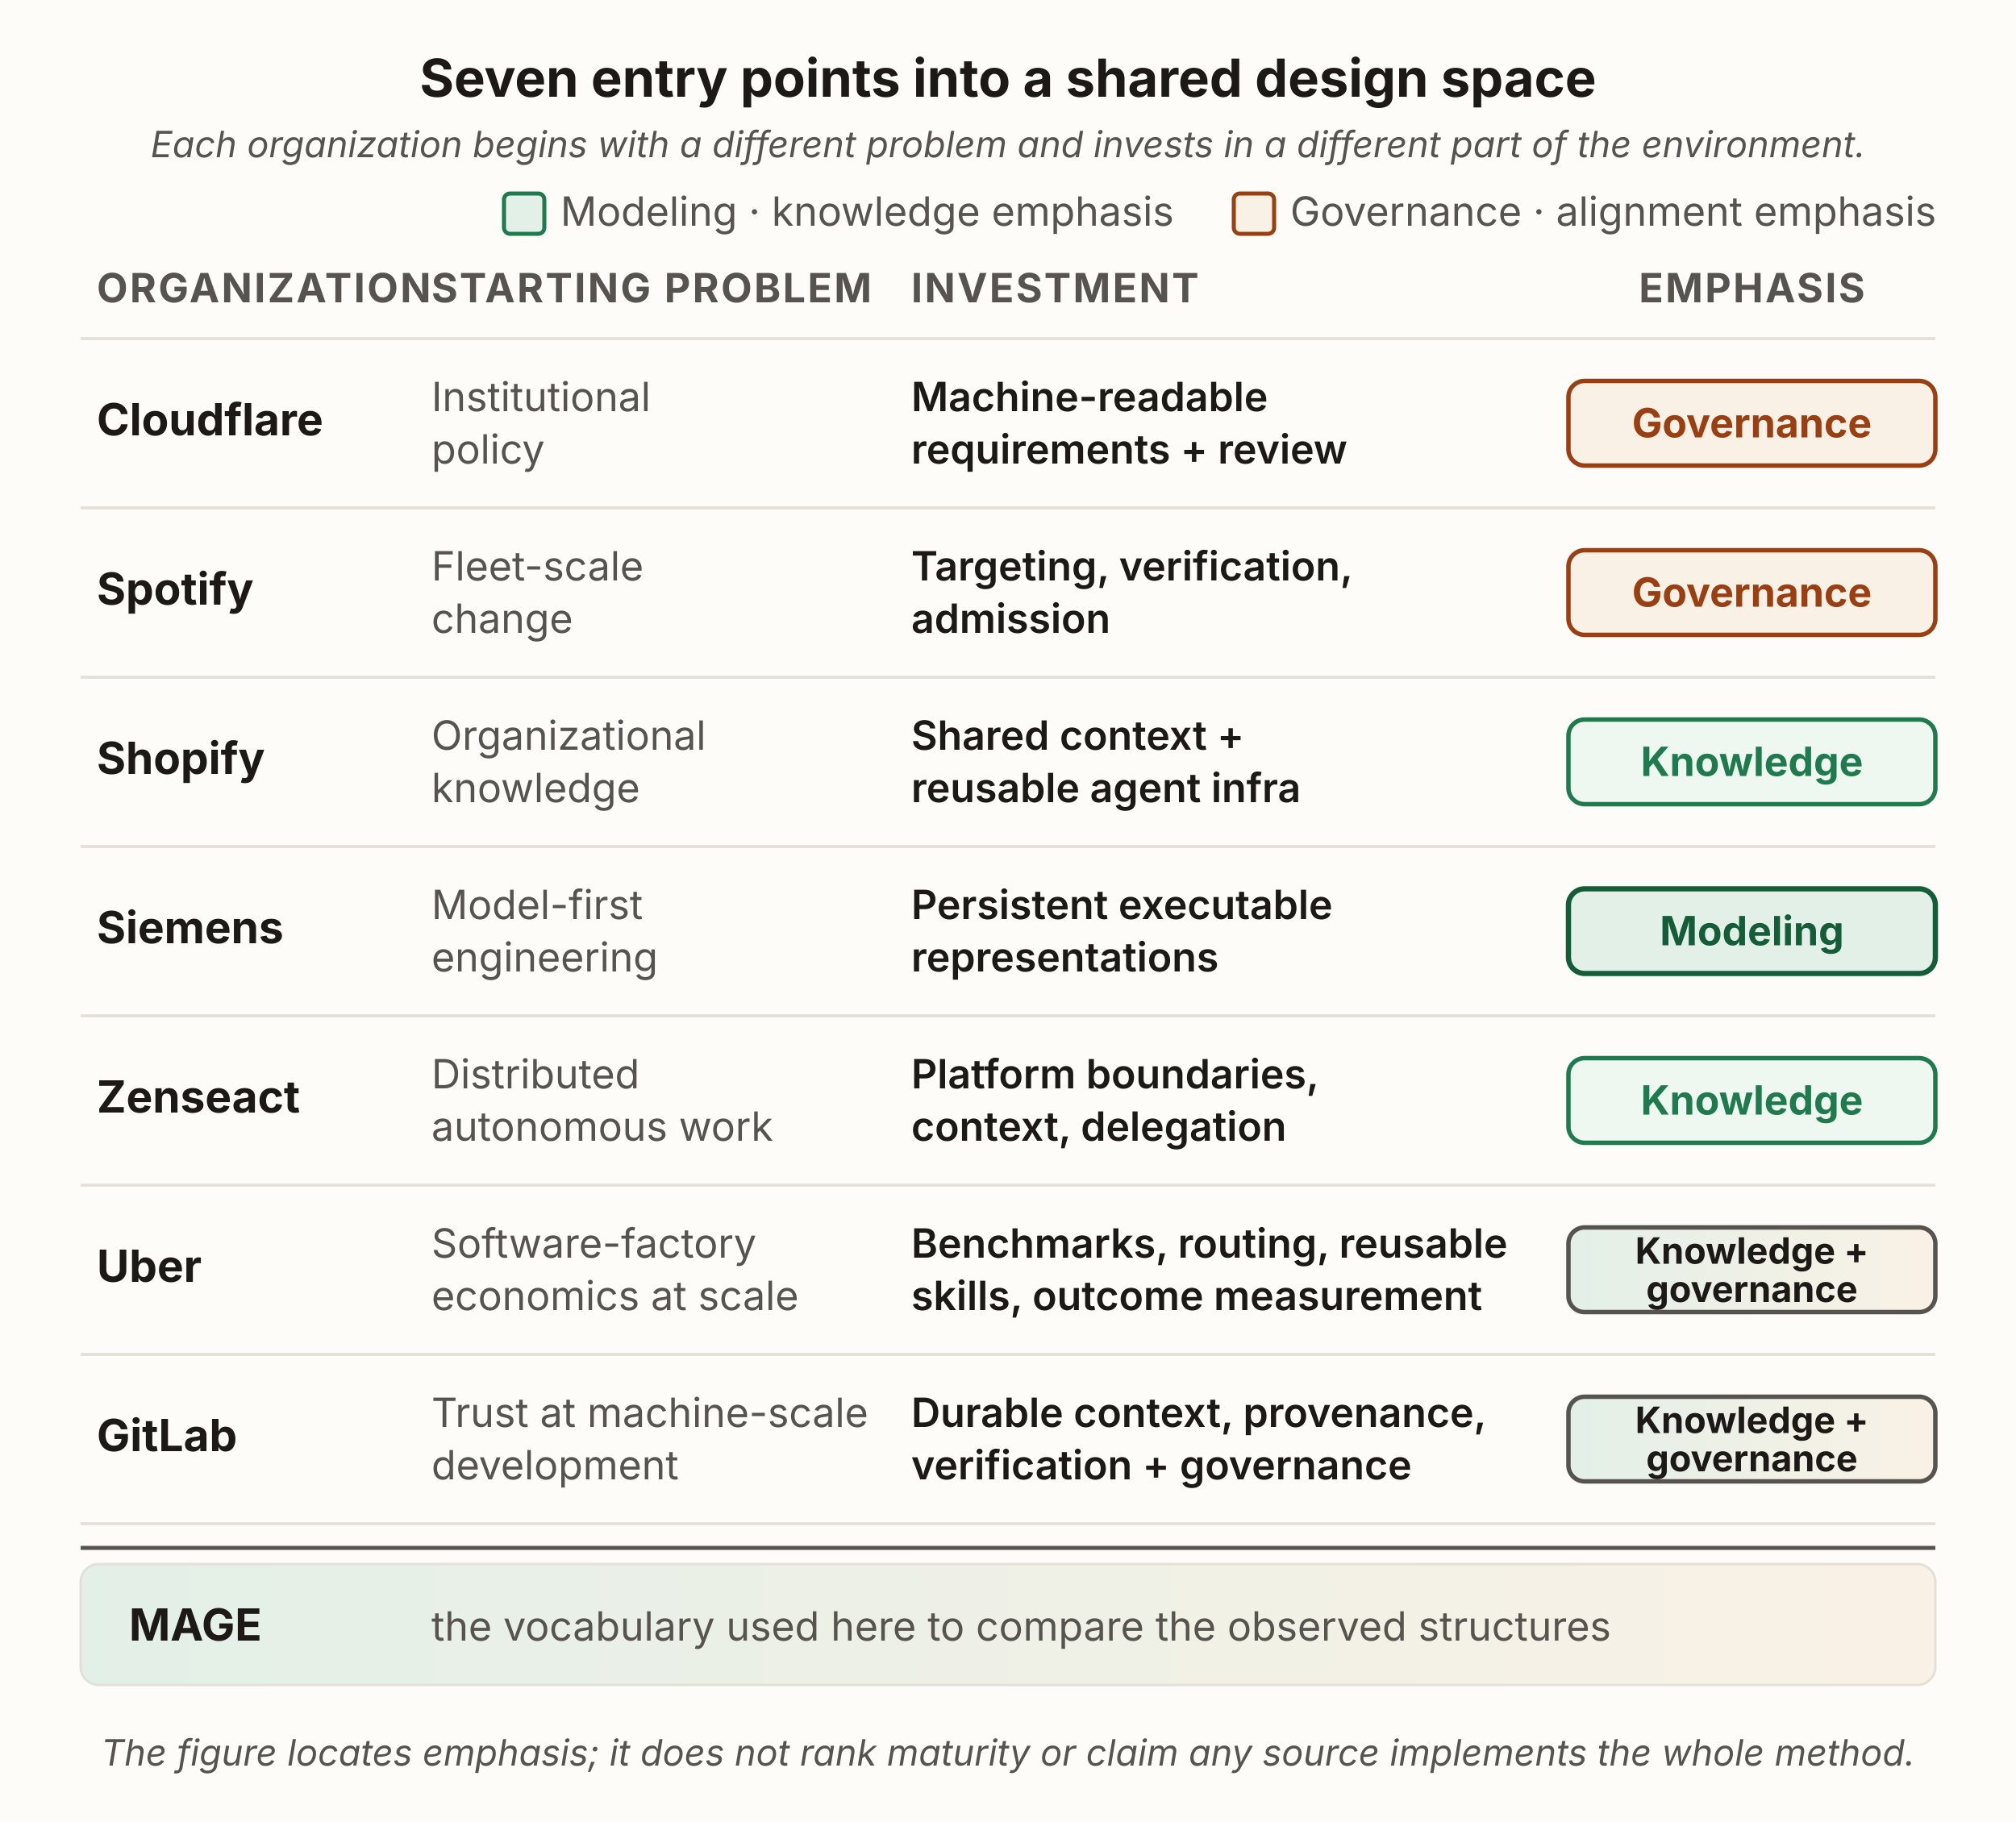
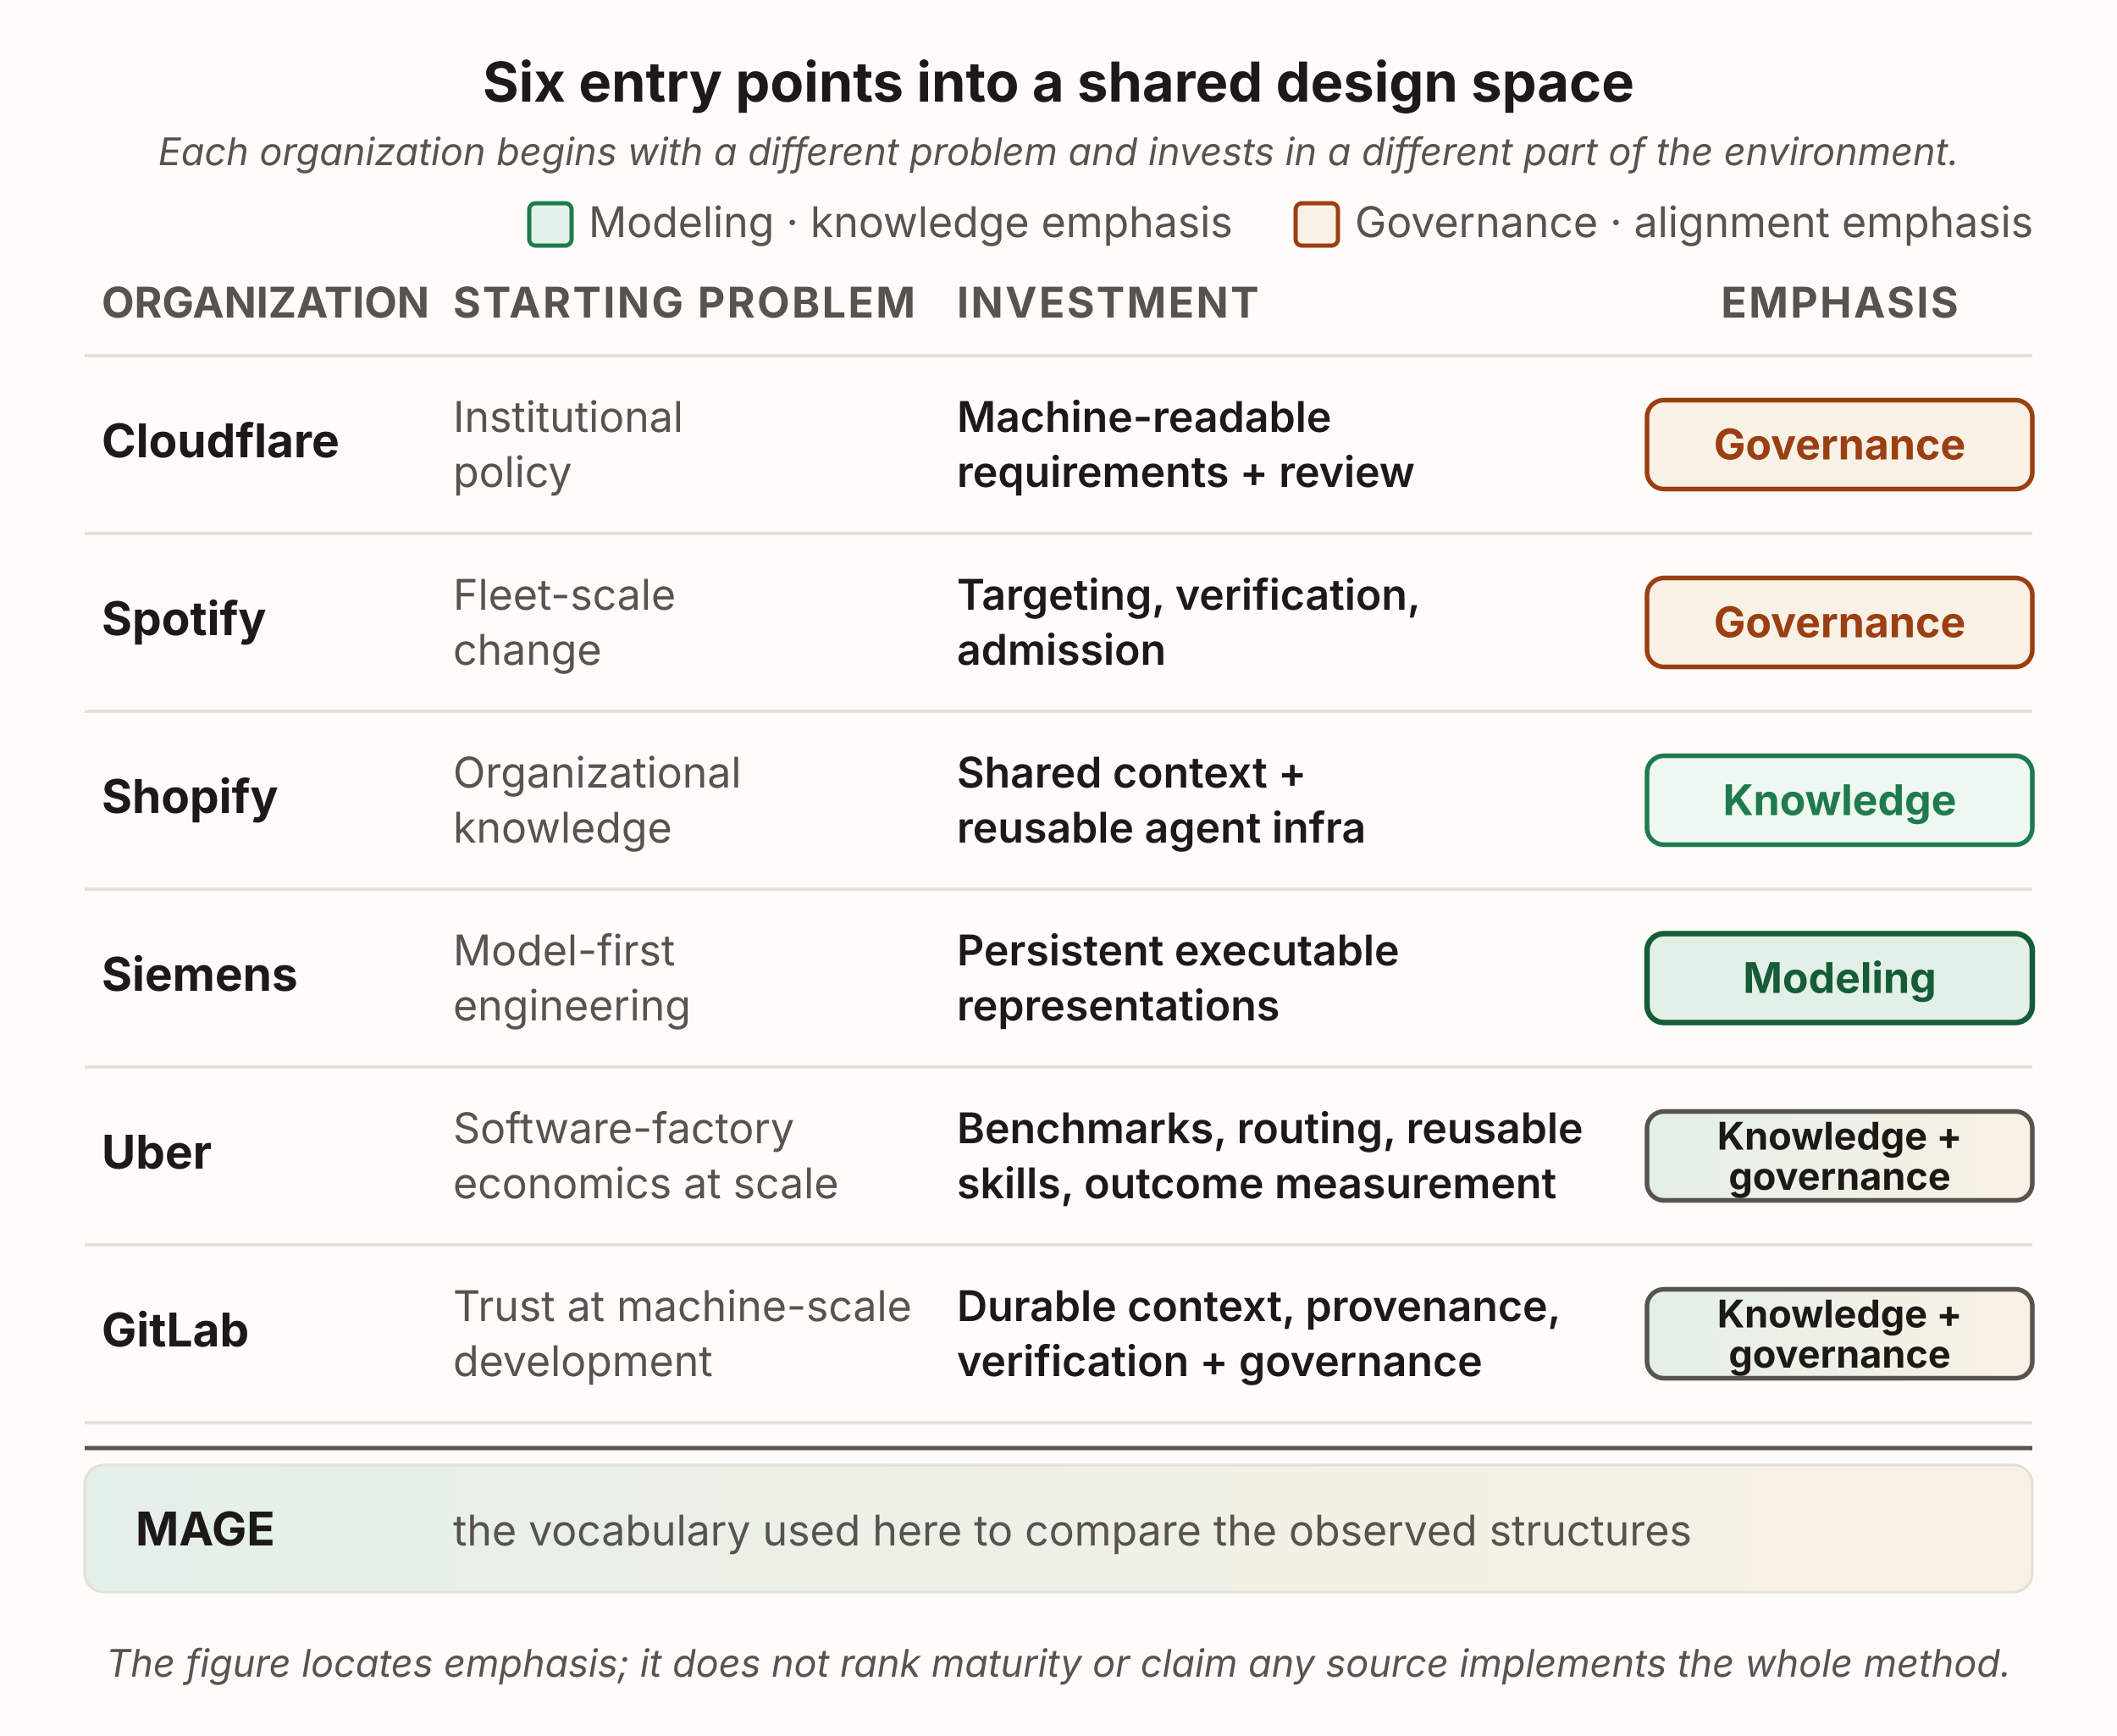
- <svg xmlns="http://www.w3.org/2000/svg" viewBox="0 0 1000 904" width="1000" height="904" role="group" aria-labelledby="sepTitle sepDesc" font-family="'Source Sans 3', -apple-system, 'Segoe UI', sans-serif">
+ <svg xmlns="http://www.w3.org/2000/svg" viewBox="0 0 1000 820" width="1000" height="820" role="group" aria-labelledby="sepTitle sepDesc" font-family="'Source Sans 3', -apple-system, 'Segoe UI', sans-serif">
  <defs>
    <linearGradient id="sepSynth" x1="0" y1="0" x2="1" y2="0">
      <stop offset="0" stop-color="#e3f0e7" />
      <stop offset="1" stop-color="#faf1e6" />
    </linearGradient>
  </defs>
-   <rect x="0" y="0" width="1000" height="904" fill="#fdfcf9" />
-   <text x="500" y="48" text-anchor="middle" font-size="26" font-weight="700" fill="#1c1917">Seven entry points into a shared design space</text>
+   <rect x="0" y="0" width="1000" height="820" fill="#fdfcf9" />
+   <text x="500" y="48" text-anchor="middle" font-size="26" font-weight="700" fill="#1c1917">Six entry points into a shared design space</text>
  <text x="500" y="78" text-anchor="middle" font-size="18" font-style="italic" fill="#57534e">Each organization begins with a different problem and invests in a different part of the environment.</text>
  <g font-size="20" fill="#57534e">
    <rect x="250" y="96" width="20" height="20" rx="3" fill="#e3f0e7" stroke="#1f7a4d" stroke-width="2" />
    <text x="278" y="112">Modeling · knowledge emphasis</text>
    <rect x="612" y="96" width="20" height="20" rx="3" fill="#faf1e6" stroke="#9a3f12" stroke-width="2" />
    <text x="640" y="112">Governance · alignment emphasis</text>
  </g>
-   <text x="48" y="150" font-size="20" font-weight="700" letter-spacing="1" fill="#57534e">ORGANIZATION</text>
+   <text x="48" y="150" font-size="20" font-weight="700" fill="#57534e">ORGANIZATION</text>
  <text x="214" y="150" font-size="20" font-weight="700" letter-spacing="1" fill="#57534e">STARTING PROBLEM</text>
  <text x="452" y="150" font-size="20" font-weight="700" letter-spacing="1" fill="#57534e">INVESTMENT</text>
  <text x="869" y="150" text-anchor="middle" font-size="20" font-weight="700" letter-spacing="1" fill="#57534e">EMPHASIS</text>
  <g stroke="#e4e0d8" stroke-width="1.5">
    <line x1="40" y1="168" x2="960" y2="168" />
    <line x1="40" y1="252" x2="960" y2="252" />
    <line x1="40" y1="336" x2="960" y2="336" />
    <line x1="40" y1="420" x2="960" y2="420" />
    <line x1="40" y1="504" x2="960" y2="504" />
    <line x1="40" y1="588" x2="960" y2="588" />
    <line x1="40" y1="672" x2="960" y2="672" />
-     <line x1="40" y1="756" x2="960" y2="756" />
  </g>
  <text x="48" y="216" font-size="22" font-weight="700" fill="#1c1917">Cloudflare</text>
  <text x="214" y="204" font-size="20" fill="#57534e">Institutional</text>
  <text x="214" y="230" font-size="20" fill="#57534e">policy</text>
  <text x="452" y="204" font-size="20" font-weight="600" fill="#1c1917">Machine-readable</text>
  <text x="452" y="230" font-size="20" font-weight="600" fill="#1c1917">requirements + review</text>
  <rect x="778" y="189" width="182" height="42" rx="8" fill="#faf1e6" stroke="#9a3f12" stroke-width="2.2" />
  <text x="869" y="217" text-anchor="middle" font-size="20" font-weight="700" fill="#9a3f12">Governance</text>
  <text x="48" y="300" font-size="22" font-weight="700" fill="#1c1917">Spotify</text>
  <text x="214" y="288" font-size="20" fill="#57534e">Fleet-scale</text>
  <text x="214" y="314" font-size="20" fill="#57534e">change</text>
  <text x="452" y="288" font-size="20" font-weight="600" fill="#1c1917">Targeting, verification,</text>
  <text x="452" y="314" font-size="20" font-weight="600" fill="#1c1917">admission</text>
  <rect x="778" y="273" width="182" height="42" rx="8" fill="#faf1e6" stroke="#9a3f12" stroke-width="2.2" />
  <text x="869" y="301" text-anchor="middle" font-size="20" font-weight="700" fill="#9a3f12">Governance</text>
  <text x="48" y="384" font-size="22" font-weight="700" fill="#1c1917">Shopify</text>
  <text x="214" y="372" font-size="20" fill="#57534e">Organizational</text>
  <text x="214" y="398" font-size="20" fill="#57534e">knowledge</text>
  <text x="452" y="372" font-size="20" font-weight="600" fill="#1c1917">Shared context +</text>
  <text x="452" y="398" font-size="20" font-weight="600" fill="#1c1917">reusable agent infra</text>
  <rect x="778" y="357" width="182" height="42" rx="8" fill="#eef7f0" stroke="#1f7a4d" stroke-width="2.2" />
  <text x="869" y="385" text-anchor="middle" font-size="20" font-weight="700" fill="#1f7a4d">Knowledge</text>
  <text x="48" y="468" font-size="22" font-weight="700" fill="#1c1917">Siemens</text>
  <text x="214" y="456" font-size="20" fill="#57534e">Model-first</text>
  <text x="214" y="482" font-size="20" fill="#57534e">engineering</text>
  <text x="452" y="456" font-size="20" font-weight="600" fill="#1c1917">Persistent executable</text>
  <text x="452" y="482" font-size="20" font-weight="600" fill="#1c1917">representations</text>
  <rect x="778" y="441" width="182" height="42" rx="8" fill="#e3f0e7" stroke="#155c38" stroke-width="2.6" />
  <text x="869" y="469" text-anchor="middle" font-size="20" font-weight="700" fill="#155c38">Modeling</text>
-   <text x="48" y="552" font-size="22" font-weight="700" fill="#1c1917">Zenseact</text>
-   <text x="214" y="540" font-size="20" fill="#57534e">Distributed</text>
-   <text x="214" y="566" font-size="20" fill="#57534e">autonomous work</text>
-   <text x="452" y="540" font-size="20" font-weight="600" fill="#1c1917">Platform boundaries,</text>
-   <text x="452" y="566" font-size="20" font-weight="600" fill="#1c1917">context, delegation</text>
-   <rect x="778" y="525" width="182" height="42" rx="8" fill="#eef7f0" stroke="#1f7a4d" stroke-width="2.2" />
-   <text x="869" y="553" text-anchor="middle" font-size="20" font-weight="700" fill="#1f7a4d">Knowledge</text>
-   <text x="48" y="636" font-size="22" font-weight="700" fill="#1c1917">Uber</text>
-   <text x="214" y="624" font-size="20" fill="#57534e">Software-factory</text>
-   <text x="214" y="650" font-size="20" fill="#57534e">economics at scale</text>
-   <text x="452" y="624" font-size="20" font-weight="600" fill="#1c1917">Benchmarks, routing, reusable</text>
-   <text x="452" y="650" font-size="20" font-weight="600" fill="#1c1917">skills, outcome measurement</text>
+   <text x="48" y="552" font-size="22" font-weight="700" fill="#1c1917">Uber</text>
+   <text x="214" y="540" font-size="20" fill="#57534e">Software-factory</text>
+   <text x="214" y="566" font-size="20" fill="#57534e">economics at scale</text>
+   <text x="452" y="540" font-size="20" font-weight="600" fill="#1c1917">Benchmarks, routing, reusable</text>
+   <text x="452" y="566" font-size="20" font-weight="600" fill="#1c1917">skills, outcome measurement</text>
+   <rect x="778" y="525" width="182" height="42" rx="8" fill="url(#sepSynth)" stroke="#57534e" stroke-width="2.2" />
+   <text x="869" y="543" text-anchor="middle" font-size="18" font-weight="700" fill="#1c1917">Knowledge +</text>
+   <text x="869" y="562" text-anchor="middle" font-size="18" font-weight="700" fill="#1c1917">governance</text>
+   <text x="48" y="636" font-size="22" font-weight="700" fill="#1c1917">GitLab</text>
+   <text x="214" y="624" font-size="20" fill="#57534e">Trust at machine-scale</text>
+   <text x="214" y="650" font-size="20" fill="#57534e">development</text>
+   <text x="452" y="624" font-size="20" font-weight="600" fill="#1c1917">Durable context, provenance,</text>
+   <text x="452" y="650" font-size="20" font-weight="600" fill="#1c1917">verification + governance</text>
  <rect x="778" y="609" width="182" height="42" rx="8" fill="url(#sepSynth)" stroke="#57534e" stroke-width="2.2" />
  <text x="869" y="627" text-anchor="middle" font-size="18" font-weight="700" fill="#1c1917">Knowledge +</text>
  <text x="869" y="646" text-anchor="middle" font-size="18" font-weight="700" fill="#1c1917">governance</text>
-   <text x="48" y="720" font-size="22" font-weight="700" fill="#1c1917">GitLab</text>
-   <text x="214" y="708" font-size="20" fill="#57534e">Trust at machine-scale</text>
-   <text x="214" y="734" font-size="20" fill="#57534e">development</text>
-   <text x="452" y="708" font-size="20" font-weight="600" fill="#1c1917">Durable context, provenance,</text>
-   <text x="452" y="734" font-size="20" font-weight="600" fill="#1c1917">verification + governance</text>
-   <rect x="778" y="693" width="182" height="42" rx="8" fill="url(#sepSynth)" stroke="#57534e" stroke-width="2.2" />
-   <text x="869" y="711" text-anchor="middle" font-size="18" font-weight="700" fill="#1c1917">Knowledge +</text>
-   <text x="869" y="730" text-anchor="middle" font-size="18" font-weight="700" fill="#1c1917">governance</text>
-   <line x1="40" y1="768" x2="960" y2="768" stroke="#57534e" stroke-width="2" />
-   <rect x="40" y="776" width="920" height="60" rx="9" fill="url(#sepSynth)" stroke="#e4e0d8" stroke-width="1.2" />
-   <text x="64" y="814" font-size="22" font-weight="700" fill="#1c1917">MAGE</text>
-   <text x="214" y="814" font-size="20" fill="#57534e">the vocabulary used here to compare the observed structures</text>
-   <text x="500" y="876" text-anchor="middle" font-size="18" font-style="italic" fill="#57534e">The figure locates emphasis; it does not rank maturity or claim any source implements the whole method.</text>
+   <line x1="40" y1="684" x2="960" y2="684" stroke="#57534e" stroke-width="2" />
+   <rect x="40" y="692" width="920" height="60" rx="9" fill="url(#sepSynth)" stroke="#e4e0d8" stroke-width="1.2" />
+   <text x="64" y="730" font-size="22" font-weight="700" fill="#1c1917">MAGE</text>
+   <text x="214" y="730" font-size="20" fill="#57534e">the vocabulary used here to compare the observed structures</text>
+   <text x="500" y="792" text-anchor="middle" font-size="18" font-style="italic" fill="#57534e">The figure locates emphasis; it does not rank maturity or claim any source implements the whole method.</text>
</svg>
